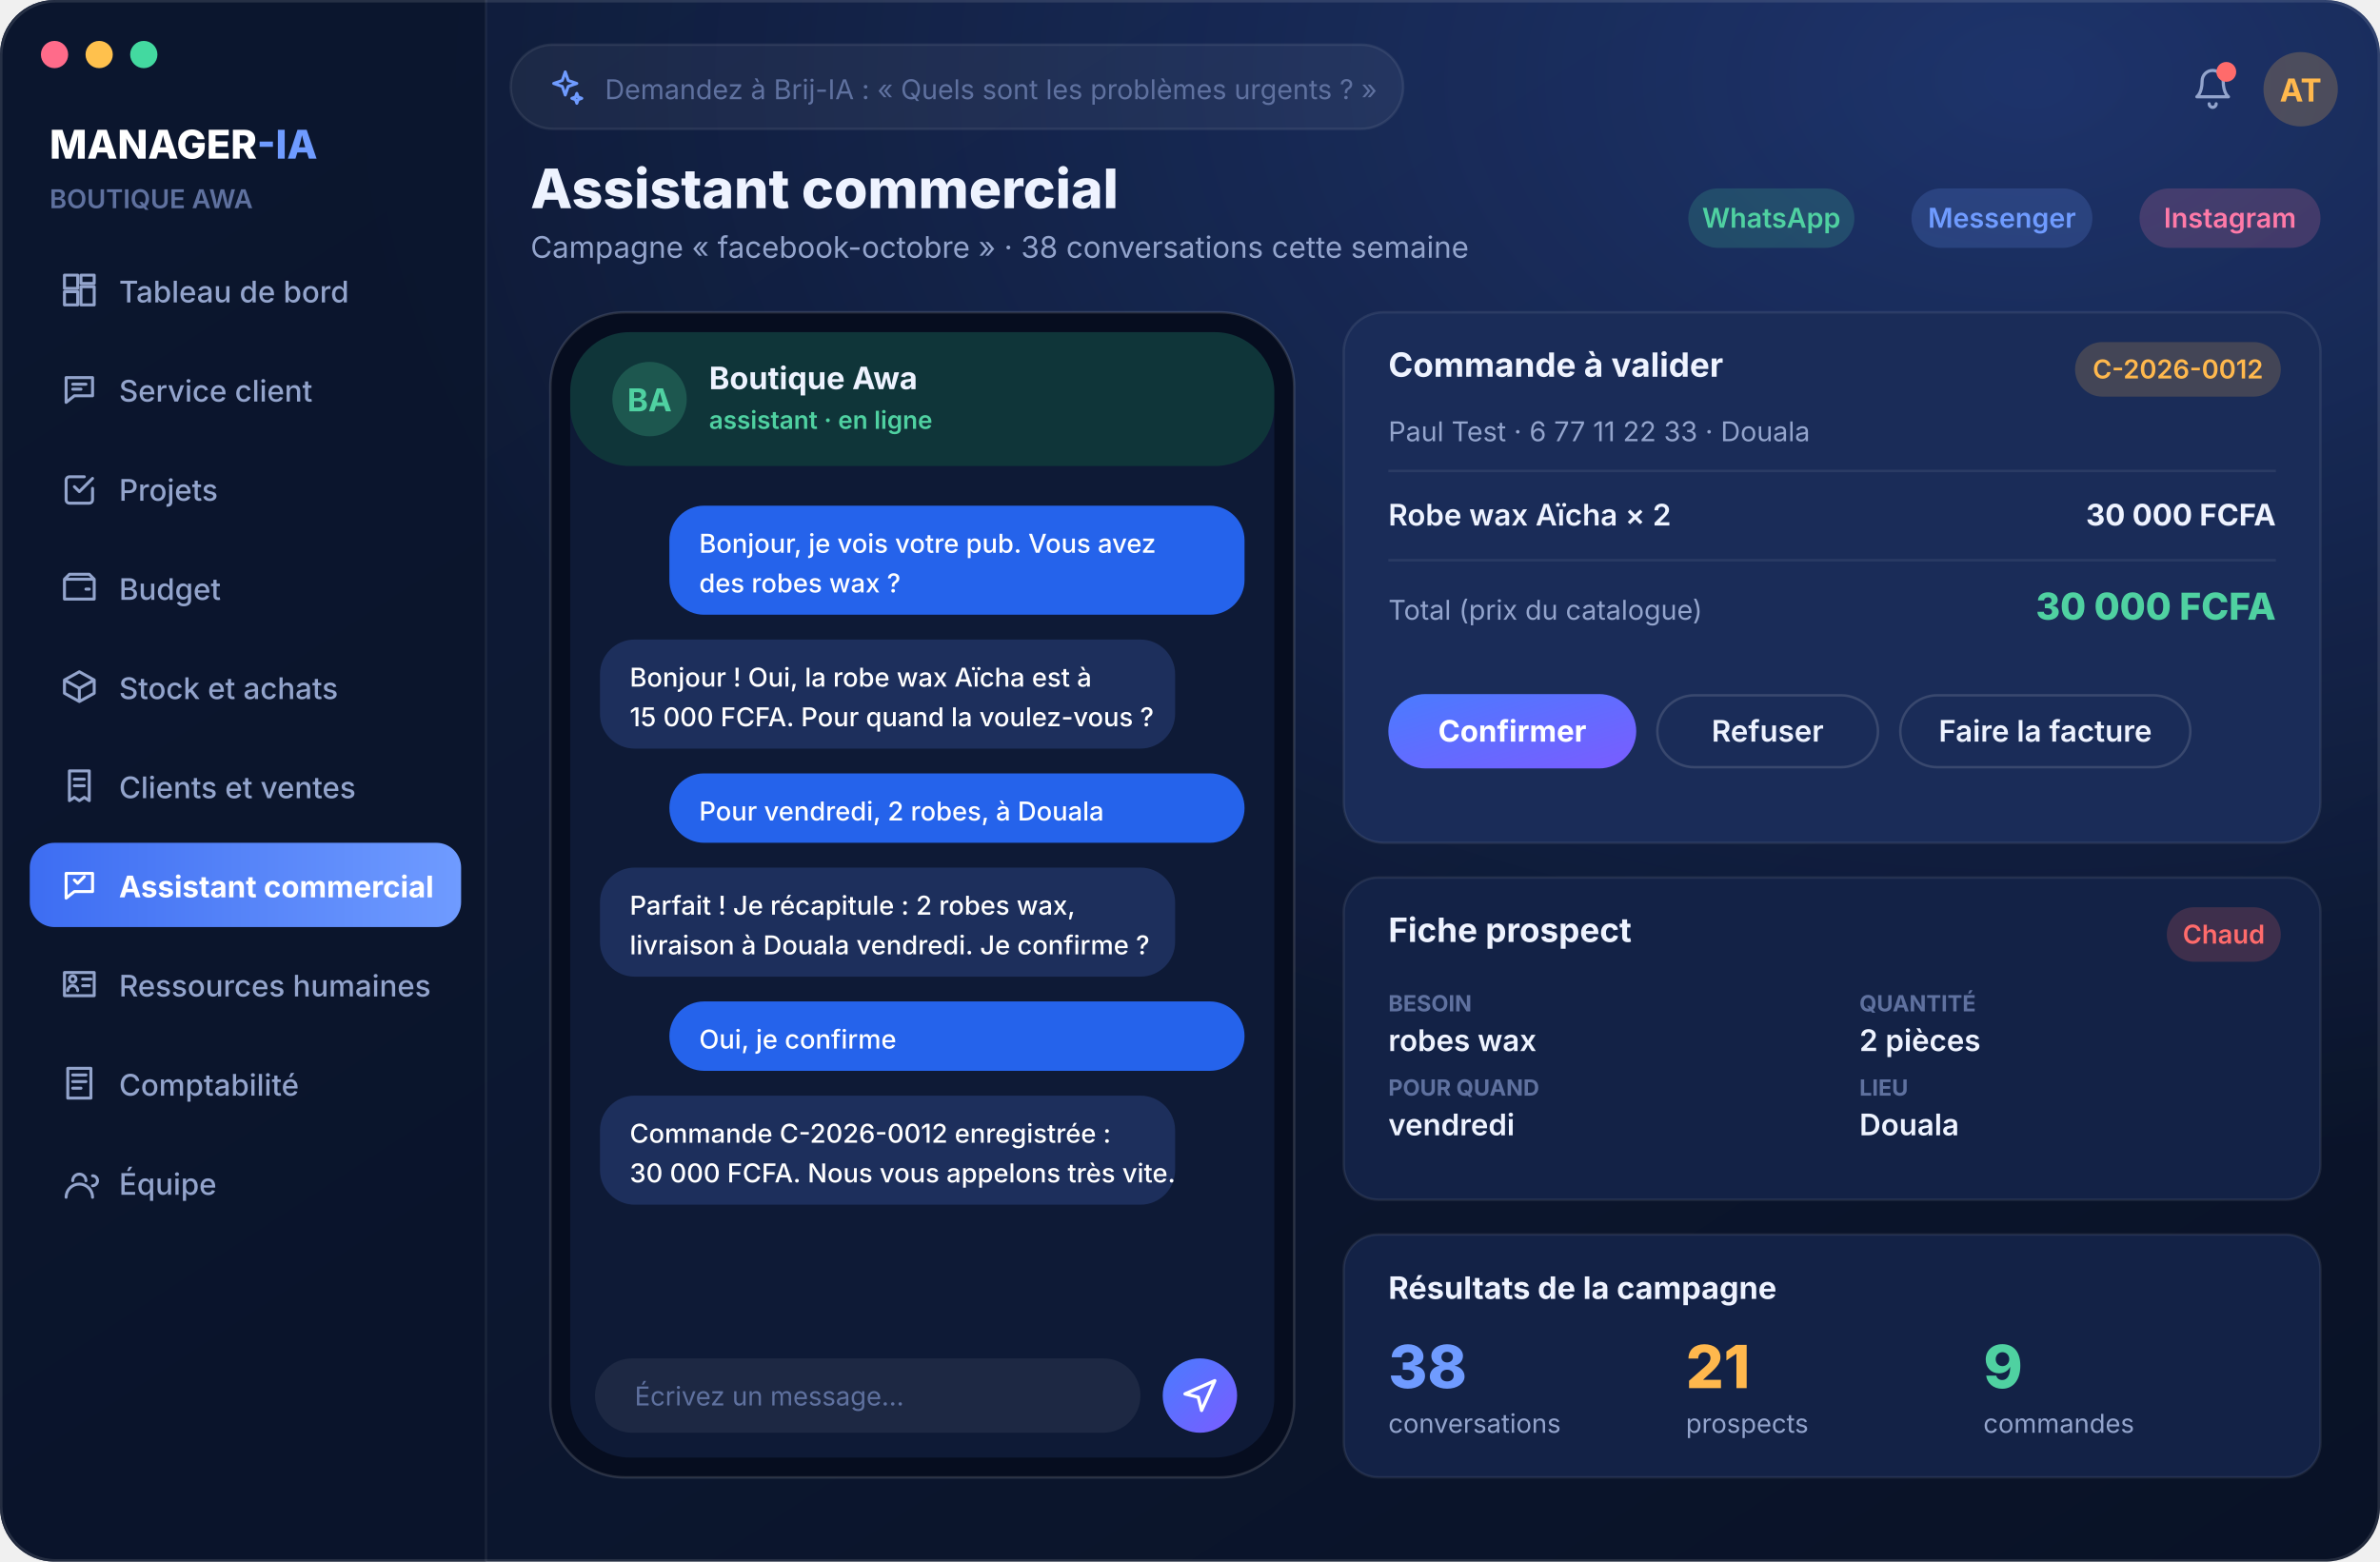
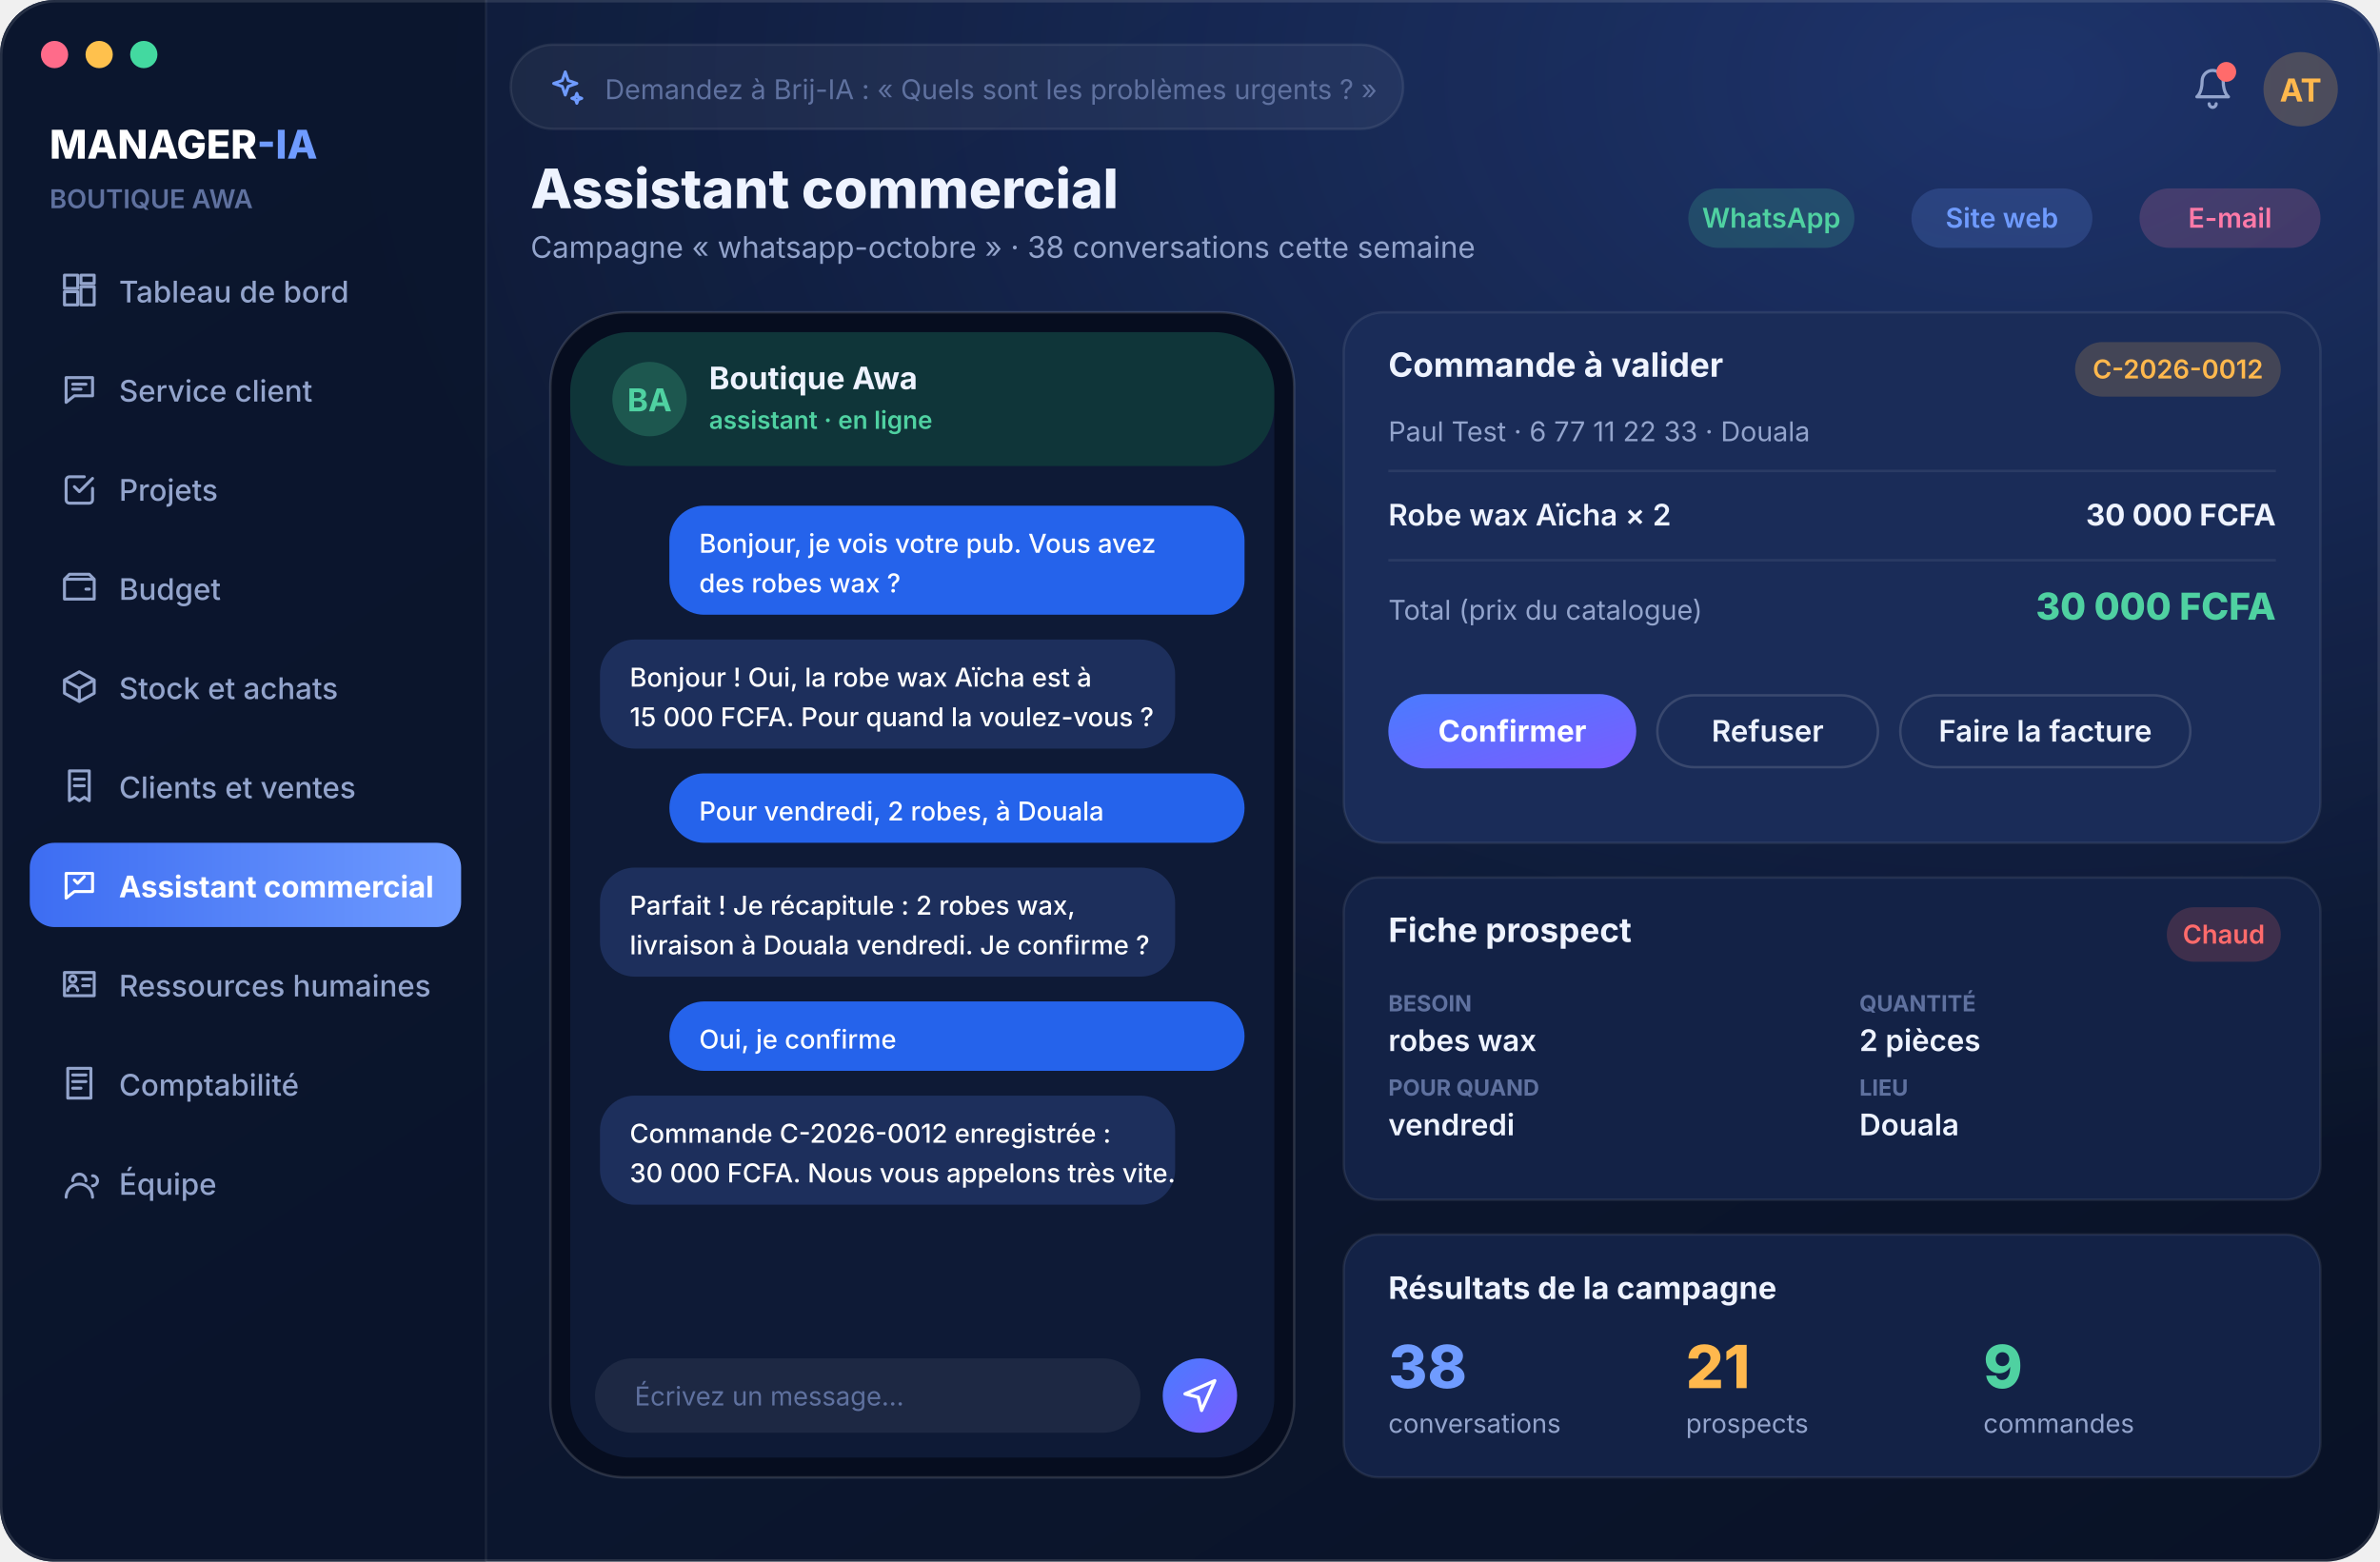
<svg xmlns="http://www.w3.org/2000/svg" viewBox="0 0 960 630" font-family="Inter,'Segoe UI',system-ui,-apple-system,Roboto,Arial,sans-serif" role="img">
  <defs>
    <linearGradient id="gBg" x1="0" y1="0" x2="1" y2="1">
      <stop offset="0" stop-color="#0f1c3a" />
      <stop offset="1" stop-color="#091226" />
    </linearGradient>
    <linearGradient id="gSide" x1="0" y1="0" x2="1" y2="0">
      <stop offset="0" stop-color="#3d6df2" />
      <stop offset="1" stop-color="#6f9bff" />
    </linearGradient>
    <linearGradient id="gBtn" x1="0" y1="0" x2="1" y2="1">
      <stop offset="0" stop-color="#4a7bff" />
      <stop offset="1" stop-color="#7a5cff" />
    </linearGradient>
    <linearGradient id="g1" x1="0" y1="0" x2="0" y2="1">
      <stop offset="0" stop-color="#4fd1a1" stop-opacity=".38" />
      <stop offset="1" stop-color="#4fd1a1" stop-opacity="0" />
    </linearGradient>
    <linearGradient id="g2" x1="0" y1="0" x2="0" y2="1">
      <stop offset="0" stop-color="#6f9bff" stop-opacity=".4" />
      <stop offset="1" stop-color="#6f9bff" stop-opacity="0" />
    </linearGradient>
    <radialGradient id="gGlow" cx=".85" cy=".05" r=".7">
      <stop offset="0" stop-color="#4a7bff" stop-opacity=".28" />
      <stop offset="1" stop-color="#4a7bff" stop-opacity="0" />
    </radialGradient>
    <clipPath id="win">
      <rect x="0" y="0" width="960" height="630" rx="22" />
    </clipPath>
  </defs>
  <g clip-path="url(#win)">
    <rect width="960" height="630" fill="url(#gBg)" />
    <rect width="960" height="630" fill="url(#gGlow)" />
    <rect x="0" y="0" width="196" height="630" fill="#0a1329" opacity=".72" />
    <line x1="196" y1="0" x2="196" y2="630" stroke="#ffffff10" />
    <circle cx="22" cy="22" r="5.5" fill="#ff6b8a" />
    <circle cx="40" cy="22" r="5.5" fill="#ffc14d" />
    <circle cx="58" cy="22" r="5.5" fill="#43d9a0" />
    <text x="20" y="64" font-size="16" font-weight="800" fill="#fff">MANAGER<tspan fill="#6f9bff">-IA</tspan>
    </text>
    <text x="20" y="84" font-size="10.5" fill="#5f719f" font-weight="600">BOUTIQUE AWA</text>
    <path d="M3 3h8v8H3zM13 3h8v5h-8zM13 10h8v11h-8zM3 13h8v8H3z" transform="translate(24 109) scale(0.6666667)" fill="none" stroke="#93a4cc" stroke-width="1.8" stroke-linecap="round" stroke-linejoin="round" />
    <text x="48" y="122" font-size="12" font-weight="500" fill="#93a4cc" text-anchor="start">Tableau de bord</text>
    <path d="M4 5h16v11H9l-5 4zM8 9h8M8 12h5" transform="translate(24 149) scale(0.6666667)" fill="none" stroke="#93a4cc" stroke-width="1.8" stroke-linecap="round" stroke-linejoin="round" />
    <text x="48" y="162" font-size="12" font-weight="500" fill="#93a4cc" text-anchor="start">Service client</text>
    <path d="M9 11l3 3 8-8M20 12v7a2 2 0 01-2 2H6a2 2 0 01-2-2V7a2 2 0 012-2h9" transform="translate(24 189) scale(0.6666667)" fill="none" stroke="#93a4cc" stroke-width="1.8" stroke-linecap="round" stroke-linejoin="round" />
    <text x="48" y="202" font-size="12" font-weight="500" fill="#93a4cc" text-anchor="start">Projets</text>
    <path d="M3 7h18v12H3zM3 7l3-3h12l3 3M16 13h2" transform="translate(24 229) scale(0.6666667)" fill="none" stroke="#93a4cc" stroke-width="1.8" stroke-linecap="round" stroke-linejoin="round" />
    <text x="48" y="242" font-size="12" font-weight="500" fill="#93a4cc" text-anchor="start">Budget</text>
    <path d="M21 8l-9-5-9 5v8l9 5 9-5zM3 8l9 5 9-5M12 13v8" transform="translate(24 269) scale(0.6666667)" fill="none" stroke="#93a4cc" stroke-width="1.8" stroke-linecap="round" stroke-linejoin="round" />
    <text x="48" y="282" font-size="12" font-weight="500" fill="#93a4cc" text-anchor="start">Stock et achats</text>
    <path d="M6 3h12v18l-3-2-3 2-3-2-3 2zM9 8h6M9 12h6" transform="translate(24 309) scale(0.6666667)" fill="none" stroke="#93a4cc" stroke-width="1.8" stroke-linecap="round" stroke-linejoin="round" />
    <text x="48" y="322" font-size="12" font-weight="500" fill="#93a4cc" text-anchor="start">Clients et ventes</text>
    <rect x="12" y="340" width="174" height="34" rx="10" fill="url(#gSide)" />
    <path d="M4 5h16v11H9l-5 4zM9 9l2 2 4-4" transform="translate(24 349) scale(0.6666667)" fill="none" stroke="#ffffff" stroke-width="1.8" stroke-linecap="round" stroke-linejoin="round" />
    <text x="48" y="362" font-size="12" font-weight="700" fill="#ffffff" text-anchor="start">Assistant commercial</text>
    <path d="M3 5h18v14H3zM8 11a2 2 0 100-4 2 2 0 000 4zM5 16a3 3 0 016 0M14 9h5M14 13h4" transform="translate(24 389) scale(0.6666667)" fill="none" stroke="#93a4cc" stroke-width="1.8" stroke-linecap="round" stroke-linejoin="round" />
    <text x="48" y="402" font-size="12" font-weight="500" fill="#93a4cc" text-anchor="start">Ressources humaines</text>
    <path d="M5 3h14v18H5zM8 7h8M8 11h8M8 15h5" transform="translate(24 429) scale(0.6666667)" fill="none" stroke="#93a4cc" stroke-width="1.8" stroke-linecap="round" stroke-linejoin="round" />
    <text x="48" y="442" font-size="12" font-weight="500" fill="#93a4cc" text-anchor="start">Comptabilité</text>
    <path d="M16 11a4 4 0 10-8 0M4 21a8 8 0 0116 0M20 8a3 3 0 010 6" transform="translate(24 469) scale(0.6666667)" fill="none" stroke="#93a4cc" stroke-width="1.8" stroke-linecap="round" stroke-linejoin="round" />
    <text x="48" y="482" font-size="12" font-weight="500" fill="#93a4cc" text-anchor="start">Équipe</text>
    <rect x="206" y="18" width="360" height="34" rx="17" fill="#ffffff0d" stroke="#ffffff14" />
    <path d="M12 3l1.8 5.2L19 10l-5.2 1.8L12 17l-1.8-5.2L5 10l5.2-1.8zM19 16l.8 2.2L22 19l-2.2.8L19 22l-.8-2.2L16 19l2.2-.8z" transform="translate(220 27) scale(0.6666667)" fill="none" stroke="#6f9bff" stroke-width="1.8" stroke-linecap="round" stroke-linejoin="round" />
    <text x="244" y="40" font-size="11" font-weight="400" fill="#5f719f" text-anchor="start">Demandez à Brij-IA : « Quels sont les problèmes urgents ? »</text>
    <path d="M6 8a6 6 0 1112 0c0 7 3 9 3 9H3s3-2 3-9M10 21a2 2 0 004 0" transform="translate(884 27) scale(0.7083333)" fill="none" stroke="#93a4cc" stroke-width="1.8" stroke-linecap="round" stroke-linejoin="round" />
    <circle cx="898" cy="29" r="4" fill="#ff6b6b" />
    <circle cx="928" cy="36" r="15" fill="#ffb84d" opacity=".22" />
    <text x="928" y="40.95" font-size="12.75" font-weight="700" fill="#ffb84d" text-anchor="middle">AT</text>
    <text x="214" y="84" font-size="22" font-weight="800" fill="#eef3ff" text-anchor="start">Assistant commercial</text>
-     <text x="214" y="104" font-size="12" font-weight="400" fill="#93a4cc" text-anchor="start">Campagne « facebook-octobre » · 38 conversations cette semaine</text>
+     <text x="214" y="104" font-size="12" font-weight="400" fill="#93a4cc" text-anchor="start">Campagne « whatsapp-octobre » · 38 conversations cette semaine</text>
    <rect x="681" y="76" width="67" height="24" rx="12.0" fill="#4fd1a1" opacity="0.18" />
    <text x="714.5" y="91.85" font-size="11" font-weight="600" fill="#4fd1a1" text-anchor="middle">WhatsApp</text>
    <rect x="771" y="76" width="73" height="24" rx="12.0" fill="#6f9bff" opacity="0.18" />
-     <text x="807.5" y="91.85" font-size="11" font-weight="600" fill="#6f9bff" text-anchor="middle">Messenger</text>
+     <text x="807.5" y="91.85" font-size="11" font-weight="600" fill="#6f9bff" text-anchor="middle">Site web</text>
    <rect x="863" y="76" width="73" height="24" rx="12.0" fill="#ff7aa8" opacity="0.18" />
-     <text x="899.5" y="91.85" font-size="11" font-weight="600" fill="#ff7aa8" text-anchor="middle">Instagram</text>
+     <text x="899.5" y="91.85" font-size="11" font-weight="600" fill="#ff7aa8" text-anchor="middle">E-mail</text>
    <rect x="222" y="126" width="300" height="470" rx="30" fill="#060d1f" stroke="#ffffff22" />
    <rect x="230" y="134" width="284" height="454" rx="24" fill="#0e1a36" />
    <rect x="230" y="134" width="284" height="54" rx="24" fill="#16a34a33" />
    <circle cx="262" cy="161" r="15" fill="#4fd1a1" opacity=".22" />
    <text x="262" y="165.95" font-size="12.75" font-weight="700" fill="#4fd1a1" text-anchor="middle">BA</text>
    <text x="286" y="157" font-size="12.5" font-weight="700" fill="#eef3ff" text-anchor="start">Boutique Awa</text>
    <text x="286" y="173" font-size="10" font-weight="600" fill="#4fd1a1" text-anchor="start">assistant · en ligne</text>
    <rect x="270" y="204" width="232" height="44" rx="14" fill="#2563eb" />
    <text x="282" y="223" font-size="10.5" font-weight="500" fill="#fff" text-anchor="start">Bonjour, je vois votre pub. Vous avez</text>
    <text x="282" y="239" font-size="10.5" font-weight="500" fill="#fff" text-anchor="start">des robes wax ?</text>
    <rect x="242" y="258" width="232" height="44" rx="14" fill="#1d2f5c" />
    <text x="254" y="277" font-size="10.5" font-weight="500" fill="#fff" text-anchor="start">Bonjour ! Oui, la robe wax Aïcha est à</text>
    <text x="254" y="293" font-size="10.5" font-weight="500" fill="#fff" text-anchor="start">15 000 FCFA. Pour quand la voulez-vous ?</text>
    <rect x="270" y="312" width="232" height="28" rx="14" fill="#2563eb" />
    <text x="282" y="331" font-size="10.5" font-weight="500" fill="#fff" text-anchor="start">Pour vendredi, 2 robes, à Douala</text>
    <rect x="242" y="350" width="232" height="44" rx="14" fill="#1d2f5c" />
    <text x="254" y="369" font-size="10.5" font-weight="500" fill="#fff" text-anchor="start">Parfait ! Je récapitule : 2 robes wax,</text>
    <text x="254" y="385" font-size="10.5" font-weight="500" fill="#fff" text-anchor="start">livraison à Douala vendredi. Je confirme ?</text>
    <rect x="270" y="404" width="232" height="28" rx="14" fill="#2563eb" />
    <text x="282" y="423" font-size="10.5" font-weight="500" fill="#fff" text-anchor="start">Oui, je confirme</text>
    <rect x="242" y="442" width="232" height="44" rx="14" fill="#1d2f5c" />
    <text x="254" y="461" font-size="10.5" font-weight="500" fill="#fff" text-anchor="start">Commande C-2026-0012 enregistrée :</text>
    <text x="254" y="477" font-size="10.5" font-weight="500" fill="#fff" text-anchor="start">30 000 FCFA. Nous vous appelons très vite.</text>
    <rect x="240" y="548" width="220" height="30" rx="15" fill="#ffffff10" />
    <text x="256" y="567" font-size="10.5" font-weight="400" fill="#5f719f" text-anchor="start">Écrivez un message…</text>
    <circle cx="484" cy="563" r="15" fill="url(#gBtn)" />
    <path d="M3 11l18-8-8 18-2-8z" transform="translate(476 555) scale(0.6666667)" fill="none" stroke="#fff" stroke-width="2" stroke-linecap="round" stroke-linejoin="round" />
    <rect x="542" y="126" width="394" height="214" rx="16" fill="#1a2c58" stroke="#ffffff14" />
    <text x="560" y="152" font-size="13.5" font-weight="700" fill="#eef3ff" text-anchor="start">Commande à valider</text>
    <rect x="837" y="138" width="83" height="22" rx="11.0" fill="#ffb84d" opacity="0.18" />
    <text x="878.5" y="152.675" font-size="10.5" font-weight="600" fill="#ffb84d" text-anchor="middle">C-2026-0012</text>
    <text x="560" y="178" font-size="11" font-weight="400" fill="#93a4cc" text-anchor="start">Paul Test · 6 77 11 22 33 · Douala</text>
    <line x1="560" y1="190" x2="918" y2="190" stroke="#ffffff12" />
    <text x="560" y="212" font-size="12" font-weight="600" fill="#eef3ff" text-anchor="start">Robe wax Aïcha × 2</text>
    <text x="918" y="212" font-size="12" font-weight="700" fill="#eef3ff" text-anchor="end">30 000 FCFA</text>
    <line x1="560" y1="226" x2="918" y2="226" stroke="#ffffff12" />
    <text x="560" y="250" font-size="11" font-weight="400" fill="#93a4cc" text-anchor="start">Total (prix du catalogue)</text>
    <text x="918" y="250" font-size="15" font-weight="800" fill="#4fd1a1" text-anchor="end">30 000 FCFA</text>
    <rect x="560" y="280" width="100" height="30" rx="15.0" fill="url(#gBtn)" />
    <text x="610.0" y="299.2" font-size="12" font-weight="700" fill="#fff" text-anchor="middle">Confirmer</text>
    <rect x="668.5" y="280.5" width="89" height="29" rx="15.0" fill="#1a2c58" stroke="#ffffff22" />
    <text x="713.0" y="299.2" font-size="12" font-weight="600" fill="#eef3ff" text-anchor="middle">Refuser</text>
    <rect x="766.5" y="280.5" width="117" height="29" rx="15.0" fill="#1a2c58" stroke="#ffffff22" />
    <text x="825.0" y="299.2" font-size="12" font-weight="600" fill="#eef3ff" text-anchor="middle">Faire la facture</text>
    <rect x="542" y="354" width="394" height="130" rx="14" fill="#132246" stroke="#ffffff14" />
    <text x="560" y="380" font-size="13.5" font-weight="700" fill="#eef3ff" text-anchor="start">Fiche prospect</text>
    <rect x="874" y="366" width="46" height="22" rx="11.0" fill="#ff6b6b" opacity="0.18" />
    <text x="897.0" y="380.675" font-size="10.5" font-weight="600" fill="#ff6b6b" text-anchor="middle">Chaud</text>
    <text x="560" y="408" font-size="9" font-weight="700" fill="#5f719f" text-anchor="start">BESOIN</text>
    <text x="560" y="424" font-size="12" font-weight="600" fill="#eef3ff" text-anchor="start">robes wax</text>
    <text x="750" y="408" font-size="9" font-weight="700" fill="#5f719f" text-anchor="start">QUANTITÉ</text>
    <text x="750" y="424" font-size="12" font-weight="600" fill="#eef3ff" text-anchor="start">2 pièces</text>
    <text x="560" y="442" font-size="9" font-weight="700" fill="#5f719f" text-anchor="start">POUR QUAND</text>
    <text x="560" y="458" font-size="12" font-weight="600" fill="#eef3ff" text-anchor="start">vendredi</text>
    <text x="750" y="442" font-size="9" font-weight="700" fill="#5f719f" text-anchor="start">LIEU</text>
    <text x="750" y="458" font-size="12" font-weight="600" fill="#eef3ff" text-anchor="start">Douala</text>
    <rect x="542" y="498" width="394" height="98" rx="14" fill="#132246" stroke="#ffffff14" />
    <text x="560" y="524" font-size="12.5" font-weight="700" fill="#eef3ff" text-anchor="start">Résultats de la campagne</text>
    <text x="560" y="560" font-size="24" font-weight="800" fill="#6f9bff" text-anchor="start">38</text>
    <text x="560" y="578" font-size="10.5" font-weight="400" fill="#93a4cc" text-anchor="start">conversations</text>
    <text x="680" y="560" font-size="24" font-weight="800" fill="#ffb84d" text-anchor="start">21</text>
    <text x="680" y="578" font-size="10.5" font-weight="400" fill="#93a4cc" text-anchor="start">prospects</text>
    <text x="800" y="560" font-size="24" font-weight="800" fill="#4fd1a1" text-anchor="start">9</text>
    <text x="800" y="578" font-size="10.5" font-weight="400" fill="#93a4cc" text-anchor="start">commandes</text>
  </g>
  <rect x=".5" y=".5" width="959" height="629" rx="22" fill="none" stroke="#ffffff1c" />
</svg>
